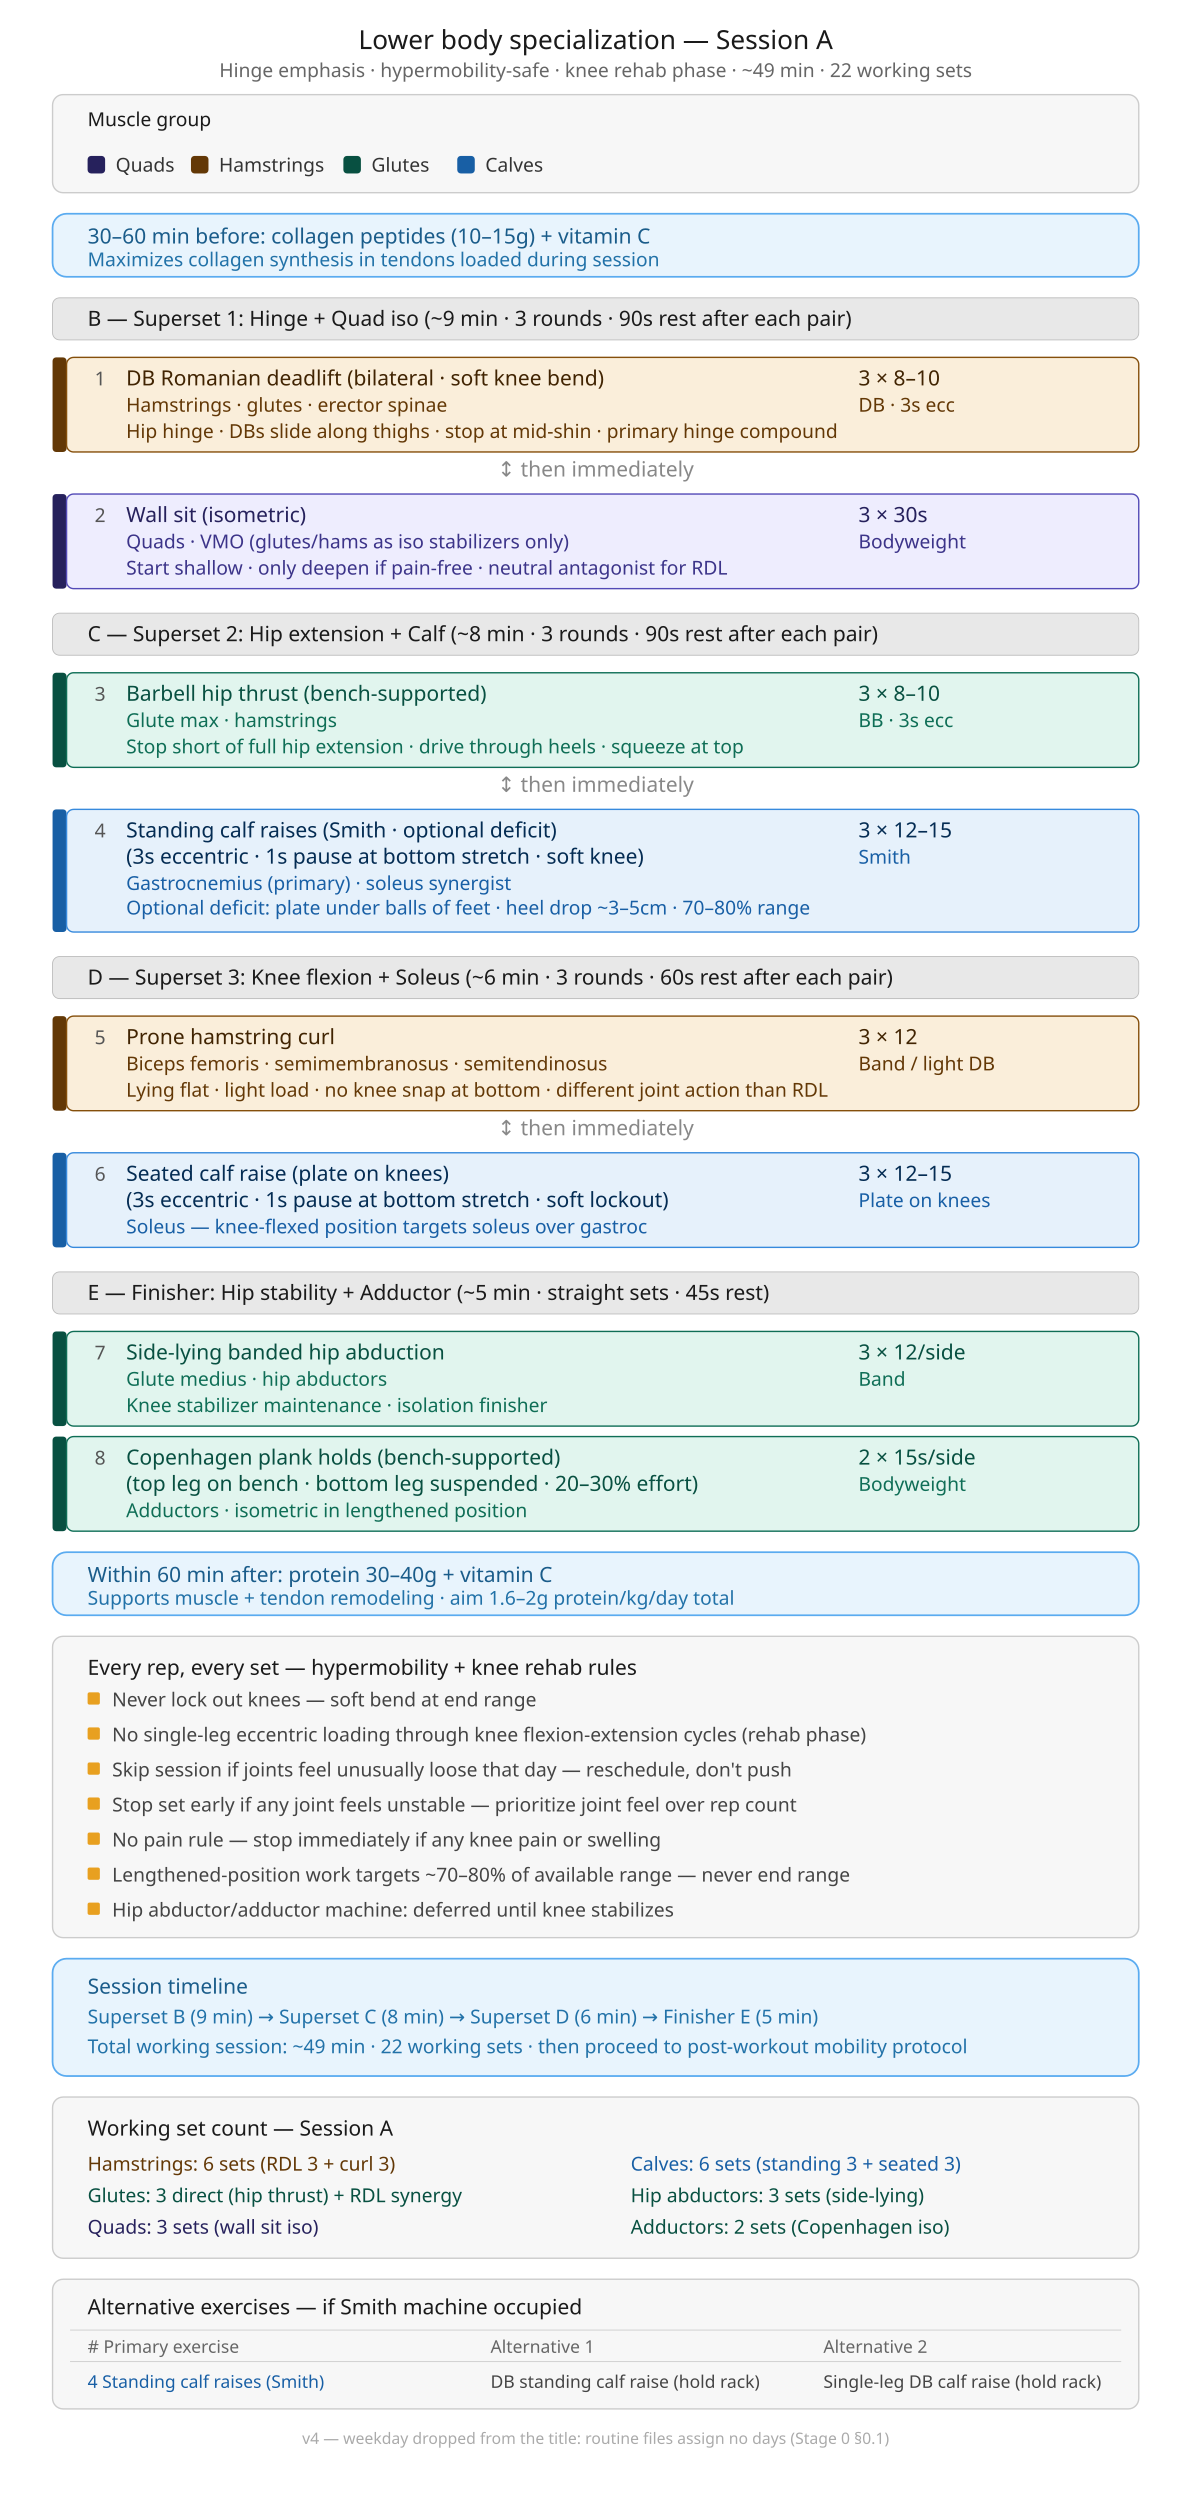
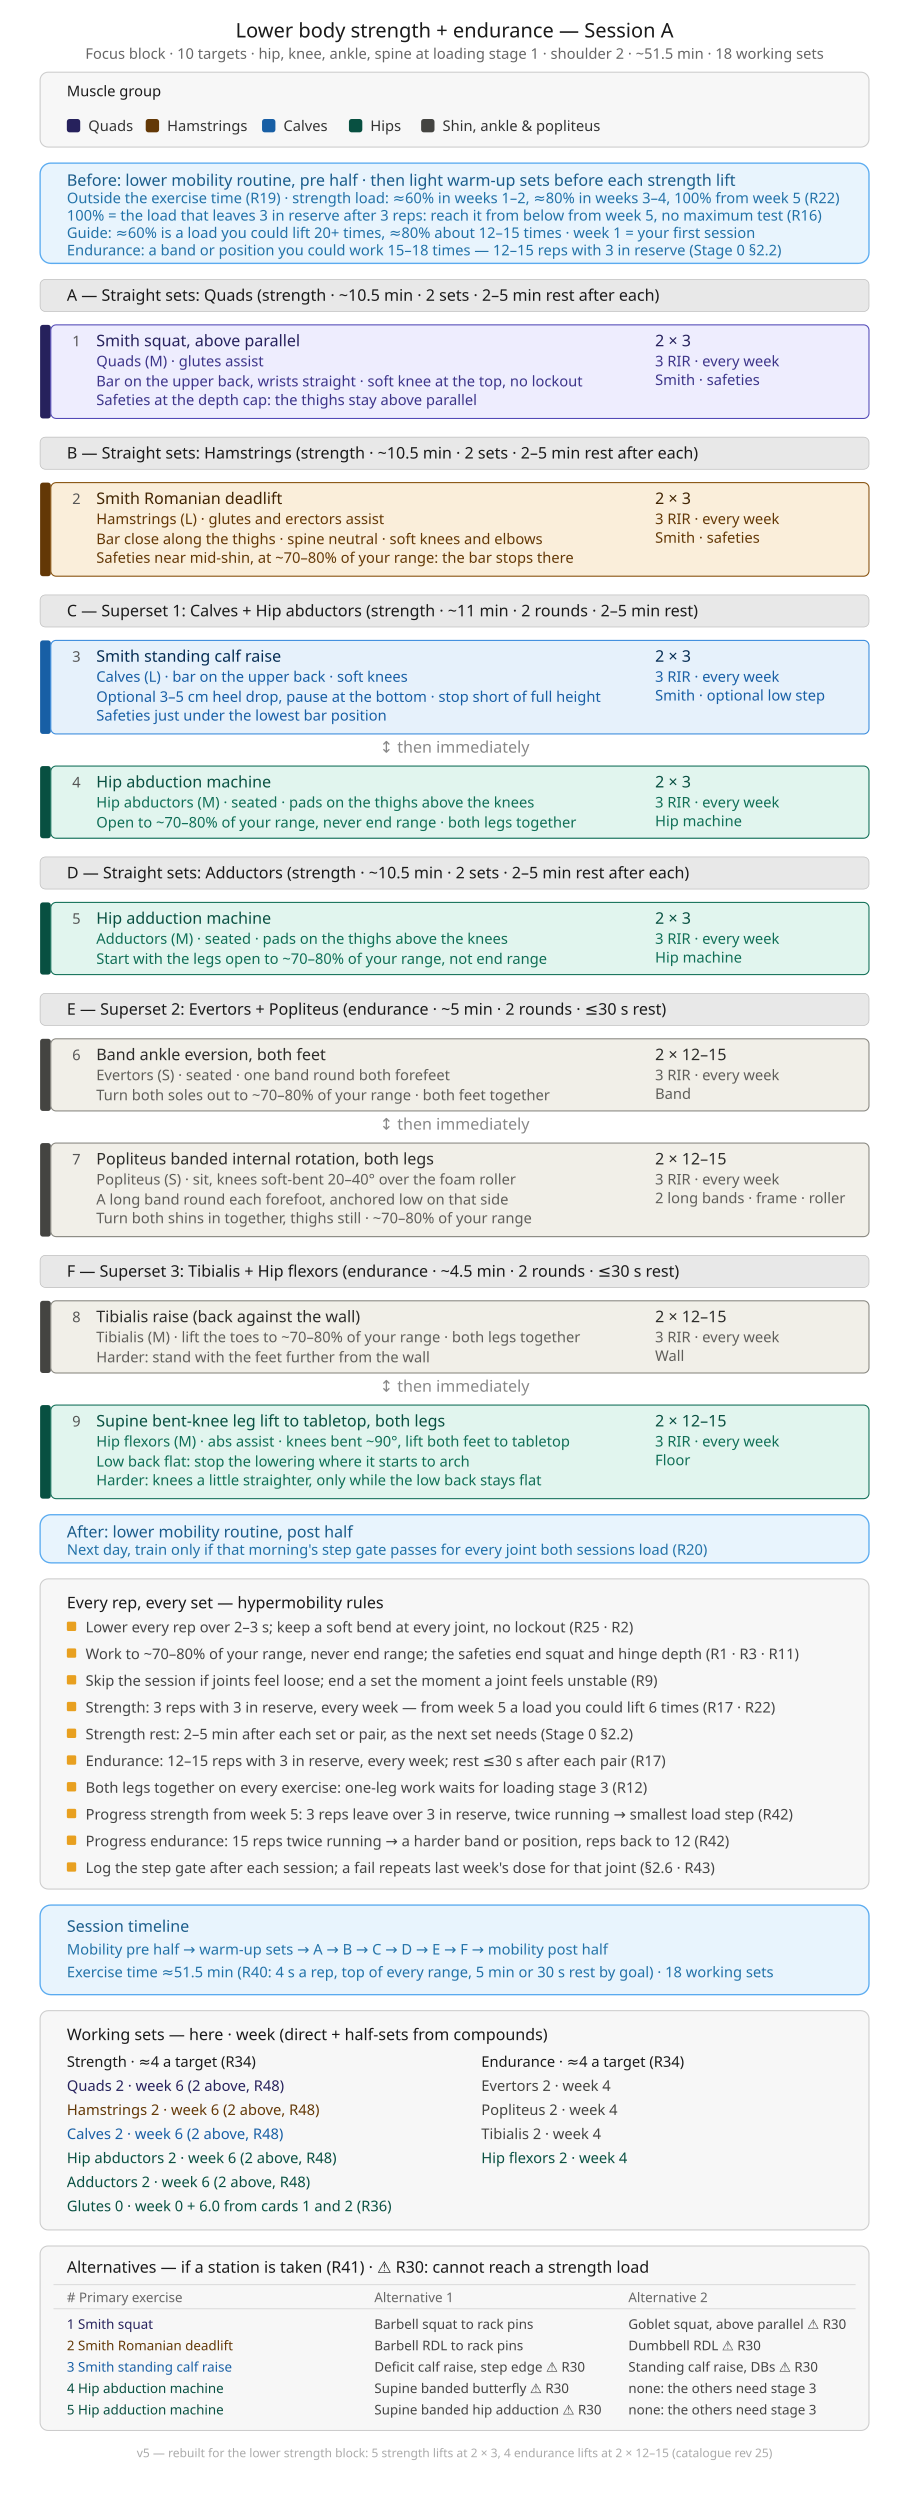
- <svg xmlns="http://www.w3.org/2000/svg" width="100%" viewBox="0 0 680 1427" style="font-family: sans-serif;">
-   <text font-size="15" font-weight="500" fill="#1a1a1a" x="340" y="28" text-anchor="middle">Lower body specialization — Session A</text>
-   <text font-size="11" fill="#666" x="340" y="44" text-anchor="middle">Hinge emphasis · hypermobility-safe · knee rehab phase · ~49 min · 22 working sets</text>
+ <svg xmlns="http://www.w3.org/2000/svg" width="100%" viewBox="0 0 680 1870" style="font-family: sans-serif;">
+   <text font-size="15" font-weight="500" fill="#1a1a1a" x="340" y="28" text-anchor="middle">Lower body strength + endurance — Session A</text>
+   <text font-size="11" fill="#666" x="340" y="44" text-anchor="middle">Focus block · 10 targets · hip, knee, ankle, spine at loading stage 1 · shoulder 2 · ~51.5 min · 18 working sets</text>
  <rect x="30" y="54" width="620" height="56" rx="6" fill="#f7f7f7" stroke="#ccc" stroke-width="0.8" />
  <text font-size="11" font-weight="500" fill="#1a1a1a" x="50" y="72">Muscle group</text>
  <rect x="50" y="89" width="10" height="10" rx="2" fill="#26215c" />
  <text font-size="11" fill="#333" x="66" y="98">Quads</text>
  <rect x="109" y="89" width="10" height="10" rx="2" fill="#633806" />
  <text font-size="11" fill="#333" x="125" y="98">Hamstrings</text>
-   <rect x="196" y="89" width="10" height="10" rx="2" fill="#085041" />
-   <text font-size="11" fill="#333" x="212" y="98">Glutes</text>
-   <rect x="261" y="89" width="10" height="10" rx="2" fill="#185fa5" />
-   <text font-size="11" fill="#333" x="277" y="98">Calves</text>
-   <rect x="30" y="122" width="620" height="36" rx="8" fill="#e8f4fd" stroke="#5aabf0" stroke-width="1" />
-   <text font-size="12" font-weight="500" fill="#1a5c8a" x="50" y="139">30–60 min before: collagen peptides (10–15g) + vitamin C</text>
-   <text font-size="11" fill="#2272a8" x="50" y="152">Maximizes collagen synthesis in tendons loaded during session</text>
-   <rect x="30" y="170" width="620" height="24" rx="4" fill="#e8e8e8" stroke="#bbb" stroke-width="0.5" />
-   <text font-size="12" font-weight="500" fill="#1a1a1a" x="50" y="186">B — Superset 1: Hinge + Quad iso  (~9 min · 3 rounds · 90s rest after each pair)</text>
-   <rect x="30" y="204" width="8" height="54" rx="2" fill="#633806" />
-   <rect x="38" y="204" width="612" height="54" rx="4" fill="#faeeda" stroke="#854f0b" stroke-width="0.8" />
-   <text font-size="11" font-weight="500" fill="#555" x="54" y="220">1</text>
-   <text font-size="12" font-weight="500" fill="#412402" x="72" y="220">DB Romanian deadlift (bilateral · soft knee bend)</text>
-   <text font-size="11" fill="#633806" x="72" y="235">Hamstrings · glutes · erector spinae</text>
-   <text font-size="11" fill="#633806" x="72" y="250">Hip hinge · DBs slide along thighs · stop at mid-shin · primary hinge compound</text>
-   <text font-size="12" font-weight="500" fill="#412402" x="490" y="220">3 × 8–10</text>
-   <text font-size="11" fill="#633806" x="490" y="235">DB · 3s ecc</text>
-   <text font-size="12" fill="#888" x="340" y="272" text-anchor="middle">↕ then immediately</text>
-   <rect x="30" y="282" width="8" height="54" rx="2" fill="#26215c" />
-   <rect x="38" y="282" width="612" height="54" rx="4" fill="#eeedfe" stroke="#534ab7" stroke-width="0.8" />
-   <text font-size="11" font-weight="500" fill="#555" x="54" y="298">2</text>
-   <text font-size="12" font-weight="500" fill="#26215c" x="72" y="298">Wall sit (isometric)</text>
-   <text font-size="11" fill="#3c3489" x="72" y="313">Quads · VMO (glutes/hams as iso stabilizers only)</text>
-   <text font-size="11" fill="#3c3489" x="72" y="328">Start shallow · only deepen if pain-free · neutral antagonist for RDL</text>
-   <text font-size="12" font-weight="500" fill="#26215c" x="490" y="298">3 × 30s</text>
-   <text font-size="11" fill="#3c3489" x="490" y="313">Bodyweight</text>
-   <rect x="30" y="350" width="620" height="24" rx="4" fill="#e8e8e8" stroke="#bbb" stroke-width="0.5" />
-   <text font-size="12" font-weight="500" fill="#1a1a1a" x="50" y="366">C — Superset 2: Hip extension + Calf  (~8 min · 3 rounds · 90s rest after each pair)</text>
-   <rect x="30" y="384" width="8" height="54" rx="2" fill="#085041" />
-   <rect x="38" y="384" width="612" height="54" rx="4" fill="#e1f5ee" stroke="#0f6e56" stroke-width="0.8" />
-   <text font-size="11" font-weight="500" fill="#555" x="54" y="400">3</text>
-   <text font-size="12" font-weight="500" fill="#085041" x="72" y="400">Barbell hip thrust (bench-supported)</text>
-   <text font-size="11" fill="#0f6e56" x="72" y="415">Glute max · hamstrings</text>
-   <text font-size="11" fill="#0f6e56" x="72" y="430">Stop short of full hip extension · drive through heels · squeeze at top</text>
-   <text font-size="12" font-weight="500" fill="#085041" x="490" y="400">3 × 8–10</text>
-   <text font-size="11" fill="#0f6e56" x="490" y="415">BB · 3s ecc</text>
-   <text font-size="12" fill="#888" x="340" y="452" text-anchor="middle">↕ then immediately</text>
-   <rect x="30" y="462" width="8" height="70" rx="2" fill="#185fa5" />
-   <rect x="38" y="462" width="612" height="70" rx="4" fill="#e6f1fb" stroke="#378add" stroke-width="0.8" />
-   <text font-size="11" font-weight="500" fill="#555" x="54" y="478">4</text>
-   <text font-size="12" font-weight="500" fill="#042c53" x="72" y="478">Standing calf raises (Smith · optional deficit)</text>
-   <text font-size="12" font-weight="500" fill="#042c53" x="72" y="493">(3s eccentric · 1s pause at bottom stretch · soft knee)</text>
-   <text font-size="11" fill="#185fa5" x="72" y="508">Gastrocnemius (primary) · soleus synergist</text>
-   <text font-size="11" fill="#185fa5" x="72" y="522">Optional deficit: plate under balls of feet · heel drop ~3–5cm · 70–80% range</text>
-   <text font-size="12" font-weight="500" fill="#042c53" x="490" y="478">3 × 12–15</text>
-   <text font-size="11" fill="#185fa5" x="490" y="493">Smith</text>
-   <rect x="30" y="546" width="620" height="24" rx="4" fill="#e8e8e8" stroke="#bbb" stroke-width="0.5" />
-   <text font-size="12" font-weight="500" fill="#1a1a1a" x="50" y="562">D — Superset 3: Knee flexion + Soleus  (~6 min · 3 rounds · 60s rest after each pair)</text>
-   <rect x="30" y="580" width="8" height="54" rx="2" fill="#633806" />
-   <rect x="38" y="580" width="612" height="54" rx="4" fill="#faeeda" stroke="#854f0b" stroke-width="0.8" />
-   <text font-size="11" font-weight="500" fill="#555" x="54" y="596">5</text>
-   <text font-size="12" font-weight="500" fill="#412402" x="72" y="596">Prone hamstring curl</text>
-   <text font-size="11" fill="#633806" x="72" y="611">Biceps femoris · semimembranosus · semitendinosus</text>
-   <text font-size="11" fill="#633806" x="72" y="626">Lying flat · light load · no knee snap at bottom · different joint action than RDL</text>
-   <text font-size="12" font-weight="500" fill="#412402" x="490" y="596">3 × 12</text>
-   <text font-size="11" fill="#633806" x="490" y="611">Band / light DB</text>
-   <text font-size="12" fill="#888" x="340" y="648" text-anchor="middle">↕ then immediately</text>
-   <rect x="30" y="658" width="8" height="54" rx="2" fill="#185fa5" />
-   <rect x="38" y="658" width="612" height="54" rx="4" fill="#e6f1fb" stroke="#378add" stroke-width="0.8" />
-   <text font-size="11" font-weight="500" fill="#555" x="54" y="674">6</text>
-   <text font-size="12" font-weight="500" fill="#042c53" x="72" y="674">Seated calf raise (plate on knees)</text>
-   <text font-size="12" font-weight="500" fill="#042c53" x="72" y="689">(3s eccentric · 1s pause at bottom stretch · soft lockout)</text>
-   <text font-size="11" fill="#185fa5" x="72" y="704">Soleus — knee-flexed position targets soleus over gastroc</text>
-   <text font-size="12" font-weight="500" fill="#042c53" x="490" y="674">3 × 12–15</text>
-   <text font-size="11" fill="#185fa5" x="490" y="689">Plate on knees</text>
-   <rect x="30" y="726" width="620" height="24" rx="4" fill="#e8e8e8" stroke="#bbb" stroke-width="0.5" />
-   <text font-size="12" font-weight="500" fill="#1a1a1a" x="50" y="742">E — Finisher: Hip stability + Adductor  (~5 min · straight sets · 45s rest)</text>
-   <rect x="30" y="760" width="8" height="54" rx="2" fill="#085041" />
-   <rect x="38" y="760" width="612" height="54" rx="4" fill="#e1f5ee" stroke="#0f6e56" stroke-width="0.8" />
-   <text font-size="11" font-weight="500" fill="#555" x="54" y="776">7</text>
-   <text font-size="12" font-weight="500" fill="#085041" x="72" y="776">Side-lying banded hip abduction</text>
-   <text font-size="11" fill="#0f6e56" x="72" y="791">Glute medius · hip abductors</text>
-   <text font-size="11" fill="#0f6e56" x="72" y="806">Knee stabilizer maintenance · isolation finisher</text>
-   <text font-size="12" font-weight="500" fill="#085041" x="490" y="776">3 × 12/side</text>
-   <text font-size="11" fill="#0f6e56" x="490" y="791">Band</text>
-   <rect x="30" y="820" width="8" height="54" rx="2" fill="#085041" />
-   <rect x="38" y="820" width="612" height="54" rx="4" fill="#e1f5ee" stroke="#0f6e56" stroke-width="0.8" />
-   <text font-size="11" font-weight="500" fill="#555" x="54" y="836">8</text>
-   <text font-size="12" font-weight="500" fill="#085041" x="72" y="836">Copenhagen plank holds (bench-supported)</text>
-   <text font-size="12" font-weight="500" fill="#085041" x="72" y="851">(top leg on bench · bottom leg suspended · 20–30% effort)</text>
-   <text font-size="11" fill="#0f6e56" x="72" y="866">Adductors · isometric in lengthened position</text>
-   <text font-size="12" font-weight="500" fill="#085041" x="490" y="836">2 × 15s/side</text>
-   <text font-size="11" fill="#0f6e56" x="490" y="851">Bodyweight</text>
-   <rect x="30" y="886" width="620" height="36" rx="8" fill="#e8f4fd" stroke="#5aabf0" stroke-width="1" />
-   <text font-size="12" font-weight="500" fill="#1a5c8a" x="50" y="903">Within 60 min after: protein 30–40g + vitamin C</text>
-   <text font-size="11" fill="#2272a8" x="50" y="916">Supports muscle + tendon remodeling · aim 1.6–2g protein/kg/day total</text>
-   <rect x="30" y="934" width="620" height="172" rx="6" fill="#f7f7f7" stroke="#ccc" stroke-width="0.8" />
-   <text font-size="12" font-weight="500" fill="#1a1a1a" x="50" y="956">Every rep, every set — hypermobility + knee rehab rules</text>
-   <rect x="50" y="966" width="7" height="7" rx="1" fill="#e8a020" />
-   <text font-size="11" fill="#444" x="64" y="974">Never lock out knees — soft bend at end range</text>
-   <rect x="50" y="986" width="7" height="7" rx="1" fill="#e8a020" />
-   <text font-size="11" fill="#444" x="64" y="994">No single-leg eccentric loading through knee flexion-extension cycles (rehab phase)</text>
-   <rect x="50" y="1006" width="7" height="7" rx="1" fill="#e8a020" />
-   <text font-size="11" fill="#444" x="64" y="1014">Skip session if joints feel unusually loose that day — reschedule, don't push</text>
-   <rect x="50" y="1026" width="7" height="7" rx="1" fill="#e8a020" />
-   <text font-size="11" fill="#444" x="64" y="1034">Stop set early if any joint feels unstable — prioritize joint feel over rep count</text>
-   <rect x="50" y="1046" width="7" height="7" rx="1" fill="#e8a020" />
-   <text font-size="11" fill="#444" x="64" y="1054">No pain rule — stop immediately if any knee pain or swelling</text>
-   <rect x="50" y="1066" width="7" height="7" rx="1" fill="#e8a020" />
-   <text font-size="11" fill="#444" x="64" y="1074">Lengthened-position work targets ~70–80% of available range — never end range</text>
-   <rect x="50" y="1086" width="7" height="7" rx="1" fill="#e8a020" />
-   <text font-size="11" fill="#444" x="64" y="1094">Hip abductor/adductor machine: deferred until knee stabilizes</text>
-   <rect x="30" y="1118" width="620" height="67" rx="8" fill="#e8f4fd" stroke="#5aabf0" stroke-width="1" />
-   <text font-size="12" font-weight="500" fill="#1a5c8a" x="50" y="1138">Session timeline</text>
-   <text font-size="11" fill="#2272a8" x="50" y="1155">Superset B (9 min) → Superset C (8 min) → Superset D (6 min) → Finisher E (5 min)</text>
-   <text font-size="11" fill="#2272a8" x="50" y="1172">Total working session: ~49 min · 22 working sets · then proceed to post-workout mobility protocol</text>
-   <rect x="30" y="1197" width="620" height="92" rx="6" fill="#f7f7f7" stroke="#ccc" stroke-width="0.8" />
-   <text font-size="12" font-weight="500" fill="#1a1a1a" x="50" y="1219">Working set count — Session A</text>
-   <text font-size="11" fill="#633806" x="50" y="1239">Hamstrings: 6 sets (RDL 3 + curl 3)</text>
-   <text font-size="11" fill="#085041" x="50" y="1257">Glutes: 3 direct (hip thrust) + RDL synergy</text>
-   <text font-size="11" fill="#26215c" x="50" y="1275">Quads: 3 sets (wall sit iso)</text>
-   <text font-size="11" fill="#185fa5" x="360" y="1239">Calves: 6 sets (standing 3 + seated 3)</text>
-   <text font-size="11" fill="#085041" x="360" y="1257">Hip abductors: 3 sets (side-lying)</text>
-   <text font-size="11" fill="#085041" x="360" y="1275">Adductors: 2 sets (Copenhagen iso)</text>
-   <rect x="30" y="1301" width="620" height="74" rx="6" fill="#f7f7f7" stroke="#ccc" stroke-width="0.8" />
-   <text font-size="12" font-weight="500" fill="#1a1a1a" x="50" y="1321">Alternative exercises — if Smith machine occupied</text>
-   <line x1="40" y1="1330" x2="640" y2="1330" stroke="#ccc" stroke-width="0.5" />
-   <text font-size="10" font-weight="500" fill="#666" x="50" y="1343">#  Primary exercise</text>
-   <text font-size="10" font-weight="500" fill="#666" x="280" y="1343">Alternative 1</text>
-   <text font-size="10" font-weight="500" fill="#666" x="470" y="1343">Alternative 2</text>
-   <line x1="40" y1="1348" x2="640" y2="1348" stroke="#ccc" stroke-width="0.5" />
-   <text font-size="10" fill="#185fa5" x="50" y="1363">4  Standing calf raises (Smith)</text>
-   <text font-size="10" fill="#444" x="280" y="1363">DB standing calf raise (hold rack)</text>
-   <text font-size="10" fill="#444" x="470" y="1363">Single-leg DB calf raise (hold rack)</text>
-   <text font-size="9" fill="#aaa" x="340" y="1395" text-anchor="middle">v4 — weekday dropped from the title: routine files assign no days (Stage 0 §0.1)</text>
+   <rect x="196" y="89" width="10" height="10" rx="2" fill="#185fa5" />
+   <text font-size="11" fill="#333" x="212" y="98">Calves</text>
+   <rect x="261" y="89" width="10" height="10" rx="2" fill="#085041" />
+   <text font-size="11" fill="#333" x="277" y="98">Hips</text>
+   <rect x="315" y="89" width="10" height="10" rx="2" fill="#444441" />
+   <text font-size="11" fill="#333" x="331" y="98">Shin, ankle &amp; popliteus</text>
+   <rect x="30" y="122" width="620" height="75" rx="8" fill="#e8f4fd" stroke="#5aabf0" stroke-width="1" />
+   <text font-size="12" font-weight="500" fill="#1a5c8a" x="50" y="139">Before: lower mobility routine, pre half · then light warm-up sets before each strength lift</text>
+   <text font-size="11" fill="#2272a8" x="50" y="152">Outside the exercise time (R19) · strength load: ≈60% in weeks 1–2, ≈80% in weeks 3–4, 100% from week 5 (R22)</text>
+   <text font-size="11" fill="#2272a8" x="50" y="165">100% = the load that leaves 3 in reserve after 3 reps: reach it from below from week 5, no maximum test (R16)</text>
+   <text font-size="11" fill="#2272a8" x="50" y="178">Guide: ≈60% is a load you could lift 20+ times, ≈80% about 12–15 times · week 1 = your first session</text>
+   <text font-size="11" fill="#2272a8" x="50" y="191">Endurance: a band or position you could work 15–18 times — 12–15 reps with 3 in reserve (Stage 0 §2.2)</text>
+   <rect x="30" y="209" width="620" height="24" rx="4" fill="#e8e8e8" stroke="#bbb" stroke-width="0.5" />
+   <text font-size="12" font-weight="500" fill="#1a1a1a" x="50" y="225">A — Straight sets: Quads  (strength · ~10.5 min · 2 sets · 2–5 min rest after each)</text>
+   <rect x="30" y="243" width="8" height="70" rx="2" fill="#26215c" />
+   <rect x="38" y="243" width="612" height="70" rx="4" fill="#eeedfe" stroke="#534ab7" stroke-width="0.8" />
+   <text font-size="11" font-weight="500" fill="#555" x="54" y="259">1</text>
+   <text font-size="12" font-weight="500" fill="#26215c" x="72" y="259">Smith squat, above parallel</text>
+   <text font-size="11" fill="#3c3489" x="72" y="274">Quads (M) · glutes assist</text>
+   <text font-size="11" fill="#3c3489" x="72" y="289">Bar on the upper back, wrists straight · soft knee at the top, no lockout</text>
+   <text font-size="11" fill="#3c3489" x="72" y="303">Safeties at the depth cap: the thighs stay above parallel</text>
+   <text font-size="12" font-weight="500" fill="#26215c" x="490" y="259">2 × 3</text>
+   <text font-size="11" fill="#3c3489" x="490" y="274">3 RIR · every week</text>
+   <text font-size="11" fill="#3c3489" x="490" y="288">Smith · safeties</text>
+   <rect x="30" y="327" width="620" height="24" rx="4" fill="#e8e8e8" stroke="#bbb" stroke-width="0.5" />
+   <text font-size="12" font-weight="500" fill="#1a1a1a" x="50" y="343">B — Straight sets: Hamstrings  (strength · ~10.5 min · 2 sets · 2–5 min rest after each)</text>
+   <rect x="30" y="361" width="8" height="70" rx="2" fill="#633806" />
+   <rect x="38" y="361" width="612" height="70" rx="4" fill="#faeeda" stroke="#854f0b" stroke-width="0.8" />
+   <text font-size="11" font-weight="500" fill="#555" x="54" y="377">2</text>
+   <text font-size="12" font-weight="500" fill="#412402" x="72" y="377">Smith Romanian deadlift</text>
+   <text font-size="11" fill="#633806" x="72" y="392">Hamstrings (L) · glutes and erectors assist</text>
+   <text font-size="11" fill="#633806" x="72" y="407">Bar close along the thighs · spine neutral · soft knees and elbows</text>
+   <text font-size="11" fill="#633806" x="72" y="421">Safeties near mid-shin, at ~70–80% of your range: the bar stops there</text>
+   <text font-size="12" font-weight="500" fill="#412402" x="490" y="377">2 × 3</text>
+   <text font-size="11" fill="#633806" x="490" y="392">3 RIR · every week</text>
+   <text font-size="11" fill="#633806" x="490" y="406">Smith · safeties</text>
+   <rect x="30" y="445" width="620" height="24" rx="4" fill="#e8e8e8" stroke="#bbb" stroke-width="0.5" />
+   <text font-size="12" font-weight="500" fill="#1a1a1a" x="50" y="461">C — Superset 1: Calves + Hip abductors  (strength · ~11 min · 2 rounds · 2–5 min rest)</text>
+   <rect x="30" y="479" width="8" height="70" rx="2" fill="#185fa5" />
+   <rect x="38" y="479" width="612" height="70" rx="4" fill="#e6f1fb" stroke="#378add" stroke-width="0.8" />
+   <text font-size="11" font-weight="500" fill="#555" x="54" y="495">3</text>
+   <text font-size="12" font-weight="500" fill="#042c53" x="72" y="495">Smith standing calf raise</text>
+   <text font-size="11" fill="#185fa5" x="72" y="510">Calves (L) · bar on the upper back · soft knees</text>
+   <text font-size="11" fill="#185fa5" x="72" y="525">Optional 3–5 cm heel drop, pause at the bottom · stop short of full height</text>
+   <text font-size="11" fill="#185fa5" x="72" y="539">Safeties just under the lowest bar position</text>
+   <text font-size="12" font-weight="500" fill="#042c53" x="490" y="495">2 × 3</text>
+   <text font-size="11" fill="#185fa5" x="490" y="510">3 RIR · every week</text>
+   <text font-size="11" fill="#185fa5" x="490" y="524">Smith · optional low step</text>
+   <text font-size="12" fill="#888" x="340" y="563" text-anchor="middle">↕ then immediately</text>
+   <rect x="30" y="573" width="8" height="54" rx="2" fill="#085041" />
+   <rect x="38" y="573" width="612" height="54" rx="4" fill="#e1f5ee" stroke="#0f6e56" stroke-width="0.8" />
+   <text font-size="11" font-weight="500" fill="#555" x="54" y="589">4</text>
+   <text font-size="12" font-weight="500" fill="#085041" x="72" y="589">Hip abduction machine</text>
+   <text font-size="11" fill="#0f6e56" x="72" y="604">Hip abductors (M) · seated · pads on the thighs above the knees</text>
+   <text font-size="11" fill="#0f6e56" x="72" y="619">Open to ~70–80% of your range, never end range · both legs together</text>
+   <text font-size="12" font-weight="500" fill="#085041" x="490" y="589">2 × 3</text>
+   <text font-size="11" fill="#0f6e56" x="490" y="604">3 RIR · every week</text>
+   <text font-size="11" fill="#0f6e56" x="490" y="618">Hip machine</text>
+   <rect x="30" y="641" width="620" height="24" rx="4" fill="#e8e8e8" stroke="#bbb" stroke-width="0.5" />
+   <text font-size="12" font-weight="500" fill="#1a1a1a" x="50" y="657">D — Straight sets: Adductors  (strength · ~10.5 min · 2 sets · 2–5 min rest after each)</text>
+   <rect x="30" y="675" width="8" height="54" rx="2" fill="#085041" />
+   <rect x="38" y="675" width="612" height="54" rx="4" fill="#e1f5ee" stroke="#0f6e56" stroke-width="0.8" />
+   <text font-size="11" font-weight="500" fill="#555" x="54" y="691">5</text>
+   <text font-size="12" font-weight="500" fill="#085041" x="72" y="691">Hip adduction machine</text>
+   <text font-size="11" fill="#0f6e56" x="72" y="706">Adductors (M) · seated · pads on the thighs above the knees</text>
+   <text font-size="11" fill="#0f6e56" x="72" y="721">Start with the legs open to ~70–80% of your range, not end range</text>
+   <text font-size="12" font-weight="500" fill="#085041" x="490" y="691">2 × 3</text>
+   <text font-size="11" fill="#0f6e56" x="490" y="706">3 RIR · every week</text>
+   <text font-size="11" fill="#0f6e56" x="490" y="720">Hip machine</text>
+   <rect x="30" y="743" width="620" height="24" rx="4" fill="#e8e8e8" stroke="#bbb" stroke-width="0.5" />
+   <text font-size="12" font-weight="500" fill="#1a1a1a" x="50" y="759">E — Superset 2: Evertors + Popliteus  (endurance · ~5 min · 2 rounds · ≤30 s rest)</text>
+   <rect x="30" y="777" width="8" height="54" rx="2" fill="#444441" />
+   <rect x="38" y="777" width="612" height="54" rx="4" fill="#f1efe8" stroke="#888780" stroke-width="0.8" />
+   <text font-size="11" font-weight="500" fill="#555" x="54" y="793">6</text>
+   <text font-size="12" font-weight="500" fill="#2c2c2a" x="72" y="793">Band ankle eversion, both feet</text>
+   <text font-size="11" fill="#5f5e5a" x="72" y="808">Evertors (S) · seated · one band round both forefeet</text>
+   <text font-size="11" fill="#5f5e5a" x="72" y="823">Turn both soles out to ~70–80% of your range · both feet together</text>
+   <text font-size="12" font-weight="500" fill="#2c2c2a" x="490" y="793">2 × 12–15</text>
+   <text font-size="11" fill="#5f5e5a" x="490" y="808">3 RIR · every week</text>
+   <text font-size="11" fill="#5f5e5a" x="490" y="822">Band</text>
+   <text font-size="12" fill="#888" x="340" y="845" text-anchor="middle">↕ then immediately</text>
+   <rect x="30" y="855" width="8" height="70" rx="2" fill="#444441" />
+   <rect x="38" y="855" width="612" height="70" rx="4" fill="#f1efe8" stroke="#888780" stroke-width="0.8" />
+   <text font-size="11" font-weight="500" fill="#555" x="54" y="871">7</text>
+   <text font-size="12" font-weight="500" fill="#2c2c2a" x="72" y="871">Popliteus banded internal rotation, both legs</text>
+   <text font-size="11" fill="#5f5e5a" x="72" y="886">Popliteus (S) · sit, knees soft-bent 20–40° over the foam roller</text>
+   <text font-size="11" fill="#5f5e5a" x="72" y="901">A long band round each forefoot, anchored low on that side</text>
+   <text font-size="11" fill="#5f5e5a" x="72" y="915">Turn both shins in together, thighs still · ~70–80% of your range</text>
+   <text font-size="12" font-weight="500" fill="#2c2c2a" x="490" y="871">2 × 12–15</text>
+   <text font-size="11" fill="#5f5e5a" x="490" y="886">3 RIR · every week</text>
+   <text font-size="11" fill="#5f5e5a" x="490" y="900">2 long bands · frame · roller</text>
+   <rect x="30" y="939" width="620" height="24" rx="4" fill="#e8e8e8" stroke="#bbb" stroke-width="0.5" />
+   <text font-size="12" font-weight="500" fill="#1a1a1a" x="50" y="955">F — Superset 3: Tibialis + Hip flexors  (endurance · ~4.5 min · 2 rounds · ≤30 s rest)</text>
+   <rect x="30" y="973" width="8" height="54" rx="2" fill="#444441" />
+   <rect x="38" y="973" width="612" height="54" rx="4" fill="#f1efe8" stroke="#888780" stroke-width="0.8" />
+   <text font-size="11" font-weight="500" fill="#555" x="54" y="989">8</text>
+   <text font-size="12" font-weight="500" fill="#2c2c2a" x="72" y="989">Tibialis raise (back against the wall)</text>
+   <text font-size="11" fill="#5f5e5a" x="72" y="1004">Tibialis (M) · lift the toes to ~70–80% of your range · both legs together</text>
+   <text font-size="11" fill="#5f5e5a" x="72" y="1019">Harder: stand with the feet further from the wall</text>
+   <text font-size="12" font-weight="500" fill="#2c2c2a" x="490" y="989">2 × 12–15</text>
+   <text font-size="11" fill="#5f5e5a" x="490" y="1004">3 RIR · every week</text>
+   <text font-size="11" fill="#5f5e5a" x="490" y="1018">Wall</text>
+   <text font-size="12" fill="#888" x="340" y="1041" text-anchor="middle">↕ then immediately</text>
+   <rect x="30" y="1051" width="8" height="70" rx="2" fill="#085041" />
+   <rect x="38" y="1051" width="612" height="70" rx="4" fill="#e1f5ee" stroke="#0f6e56" stroke-width="0.8" />
+   <text font-size="11" font-weight="500" fill="#555" x="54" y="1067">9</text>
+   <text font-size="12" font-weight="500" fill="#085041" x="72" y="1067">Supine bent-knee leg lift to tabletop, both legs</text>
+   <text font-size="11" fill="#0f6e56" x="72" y="1082">Hip flexors (M) · abs assist · knees bent ~90°, lift both feet to tabletop</text>
+   <text font-size="11" fill="#0f6e56" x="72" y="1097">Low back flat: stop the lowering where it starts to arch</text>
+   <text font-size="11" fill="#0f6e56" x="72" y="1111">Harder: knees a little straighter, only while the low back stays flat</text>
+   <text font-size="12" font-weight="500" fill="#085041" x="490" y="1067">2 × 12–15</text>
+   <text font-size="11" fill="#0f6e56" x="490" y="1082">3 RIR · every week</text>
+   <text font-size="11" fill="#0f6e56" x="490" y="1096">Floor</text>
+   <rect x="30" y="1133" width="620" height="36" rx="8" fill="#e8f4fd" stroke="#5aabf0" stroke-width="1" />
+   <text font-size="12" font-weight="500" fill="#1a5c8a" x="50" y="1150">After: lower mobility routine, post half</text>
+   <text font-size="11" fill="#2272a8" x="50" y="1163">Next day, train only if that morning's step gate passes for every joint both sessions load (R20)</text>
+   <rect x="30" y="1181" width="620" height="232" rx="6" fill="#f7f7f7" stroke="#ccc" stroke-width="0.8" />
+   <text font-size="12" font-weight="500" fill="#1a1a1a" x="50" y="1203">Every rep, every set — hypermobility rules</text>
+   <rect x="50" y="1213" width="7" height="7" rx="1" fill="#e8a020" />
+   <text font-size="11" fill="#444" x="64" y="1221">Lower every rep over 2–3 s; keep a soft bend at every joint, no lockout (R25 · R2)</text>
+   <rect x="50" y="1233" width="7" height="7" rx="1" fill="#e8a020" />
+   <text font-size="11" fill="#444" x="64" y="1241">Work to ~70–80% of your range, never end range; the safeties end squat and hinge depth (R1 · R3 · R11)</text>
+   <rect x="50" y="1253" width="7" height="7" rx="1" fill="#e8a020" />
+   <text font-size="11" fill="#444" x="64" y="1261">Skip the session if joints feel loose; end a set the moment a joint feels unstable (R9)</text>
+   <rect x="50" y="1273" width="7" height="7" rx="1" fill="#e8a020" />
+   <text font-size="11" fill="#444" x="64" y="1281">Strength: 3 reps with 3 in reserve, every week — from week 5 a load you could lift 6 times (R17 · R22)</text>
+   <rect x="50" y="1293" width="7" height="7" rx="1" fill="#e8a020" />
+   <text font-size="11" fill="#444" x="64" y="1301">Strength rest: 2–5 min after each set or pair, as the next set needs (Stage 0 §2.2)</text>
+   <rect x="50" y="1313" width="7" height="7" rx="1" fill="#e8a020" />
+   <text font-size="11" fill="#444" x="64" y="1321">Endurance: 12–15 reps with 3 in reserve, every week; rest ≤30 s after each pair (R17)</text>
+   <rect x="50" y="1333" width="7" height="7" rx="1" fill="#e8a020" />
+   <text font-size="11" fill="#444" x="64" y="1341">Both legs together on every exercise: one-leg work waits for loading stage 3 (R12)</text>
+   <rect x="50" y="1353" width="7" height="7" rx="1" fill="#e8a020" />
+   <text font-size="11" fill="#444" x="64" y="1361">Progress strength from week 5: 3 reps leave over 3 in reserve, twice running → smallest load step (R42)</text>
+   <rect x="50" y="1373" width="7" height="7" rx="1" fill="#e8a020" />
+   <text font-size="11" fill="#444" x="64" y="1381">Progress endurance: 15 reps twice running → a harder band or position, reps back to 12 (R42)</text>
+   <rect x="50" y="1393" width="7" height="7" rx="1" fill="#e8a020" />
+   <text font-size="11" fill="#444" x="64" y="1401">Log the step gate after each session; a fail repeats last week's dose for that joint (§2.6 · R43)</text>
+   <rect x="30" y="1425" width="620" height="67" rx="8" fill="#e8f4fd" stroke="#5aabf0" stroke-width="1" />
+   <text font-size="12" font-weight="500" fill="#1a5c8a" x="50" y="1445">Session timeline</text>
+   <text font-size="11" fill="#2272a8" x="50" y="1462">Mobility pre half → warm-up sets → A → B → C → D → E → F → mobility post half</text>
+   <text font-size="11" fill="#2272a8" x="50" y="1479">Exercise time ≈51.5 min (R40: 4 s a rep, top of every range, 5 min or 30 s rest by goal) · 18 working sets</text>
+   <rect x="30" y="1504" width="620" height="164" rx="6" fill="#f7f7f7" stroke="#ccc" stroke-width="0.8" />
+   <text font-size="12" font-weight="500" fill="#1a1a1a" x="50" y="1526">Working sets — here · week (direct + half-sets from compounds)</text>
+   <text font-size="11" fill="#1a1a1a" x="50" y="1546">Strength · ≈4 a target (R34)</text>
+   <text font-size="11" fill="#26215c" x="50" y="1564">Quads 2 · week 6 (2 above, R48)</text>
+   <text font-size="11" fill="#633806" x="50" y="1582">Hamstrings 2 · week 6 (2 above, R48)</text>
+   <text font-size="11" fill="#185fa5" x="50" y="1600">Calves 2 · week 6 (2 above, R48)</text>
+   <text font-size="11" fill="#085041" x="50" y="1618">Hip abductors 2 · week 6 (2 above, R48)</text>
+   <text font-size="11" fill="#085041" x="50" y="1636">Adductors 2 · week 6 (2 above, R48)</text>
+   <text font-size="11" fill="#085041" x="50" y="1654">Glutes 0 · week 0 + 6.0 from cards 1 and 2 (R36)</text>
+   <text font-size="11" fill="#1a1a1a" x="360" y="1546">Endurance · ≈4 a target (R34)</text>
+   <text font-size="11" fill="#444441" x="360" y="1564">Evertors 2 · week 4</text>
+   <text font-size="11" fill="#444441" x="360" y="1582">Popliteus 2 · week 4</text>
+   <text font-size="11" fill="#444441" x="360" y="1600">Tibialis 2 · week 4</text>
+   <text font-size="11" fill="#085041" x="360" y="1618">Hip flexors 2 · week 4</text>
+   <rect x="30" y="1680" width="620" height="138" rx="6" fill="#f7f7f7" stroke="#ccc" stroke-width="0.8" />
+   <text font-size="12" font-weight="500" fill="#1a1a1a" x="50" y="1700">Alternatives — if a station is taken (R41) · ⚠ R30: cannot reach a strength load</text>
+   <line x1="40" y1="1709" x2="640" y2="1709" stroke="#ccc" stroke-width="0.5" />
+   <text font-size="10" font-weight="500" fill="#666" x="50" y="1722">#  Primary exercise</text>
+   <text font-size="10" font-weight="500" fill="#666" x="280" y="1722">Alternative 1</text>
+   <text font-size="10" font-weight="500" fill="#666" x="470" y="1722">Alternative 2</text>
+   <line x1="40" y1="1727" x2="640" y2="1727" stroke="#ccc" stroke-width="0.5" />
+   <text font-size="10" fill="#26215c" x="50" y="1742">1  Smith squat</text>
+   <text font-size="10" fill="#444" x="280" y="1742">Barbell squat to rack pins</text>
+   <text font-size="10" fill="#444" x="470" y="1742">Goblet squat, above parallel ⚠ R30</text>
+   <text font-size="10" fill="#633806" x="50" y="1758">2  Smith Romanian deadlift</text>
+   <text font-size="10" fill="#444" x="280" y="1758">Barbell RDL to rack pins</text>
+   <text font-size="10" fill="#444" x="470" y="1758">Dumbbell RDL ⚠ R30</text>
+   <text font-size="10" fill="#185fa5" x="50" y="1774">3  Smith standing calf raise</text>
+   <text font-size="10" fill="#444" x="280" y="1774">Deficit calf raise, step edge ⚠ R30</text>
+   <text font-size="10" fill="#444" x="470" y="1774">Standing calf raise, DBs ⚠ R30</text>
+   <text font-size="10" fill="#085041" x="50" y="1790">4  Hip abduction machine</text>
+   <text font-size="10" fill="#444" x="280" y="1790">Supine banded butterfly ⚠ R30</text>
+   <text font-size="10" fill="#444" x="470" y="1790">none: the others need stage 3</text>
+   <text font-size="10" fill="#085041" x="50" y="1806">5  Hip adduction machine</text>
+   <text font-size="10" fill="#444" x="280" y="1806">Supine banded hip adduction ⚠ R30</text>
+   <text font-size="10" fill="#444" x="470" y="1806">none: the others need stage 3</text>
+   <text font-size="9" fill="#aaa" x="340" y="1838" text-anchor="middle">v5 — rebuilt for the lower strength block: 5 strength lifts at 2 × 3, 4 endurance lifts at 2 × 12–15 (catalogue rev 25)</text>
</svg>
